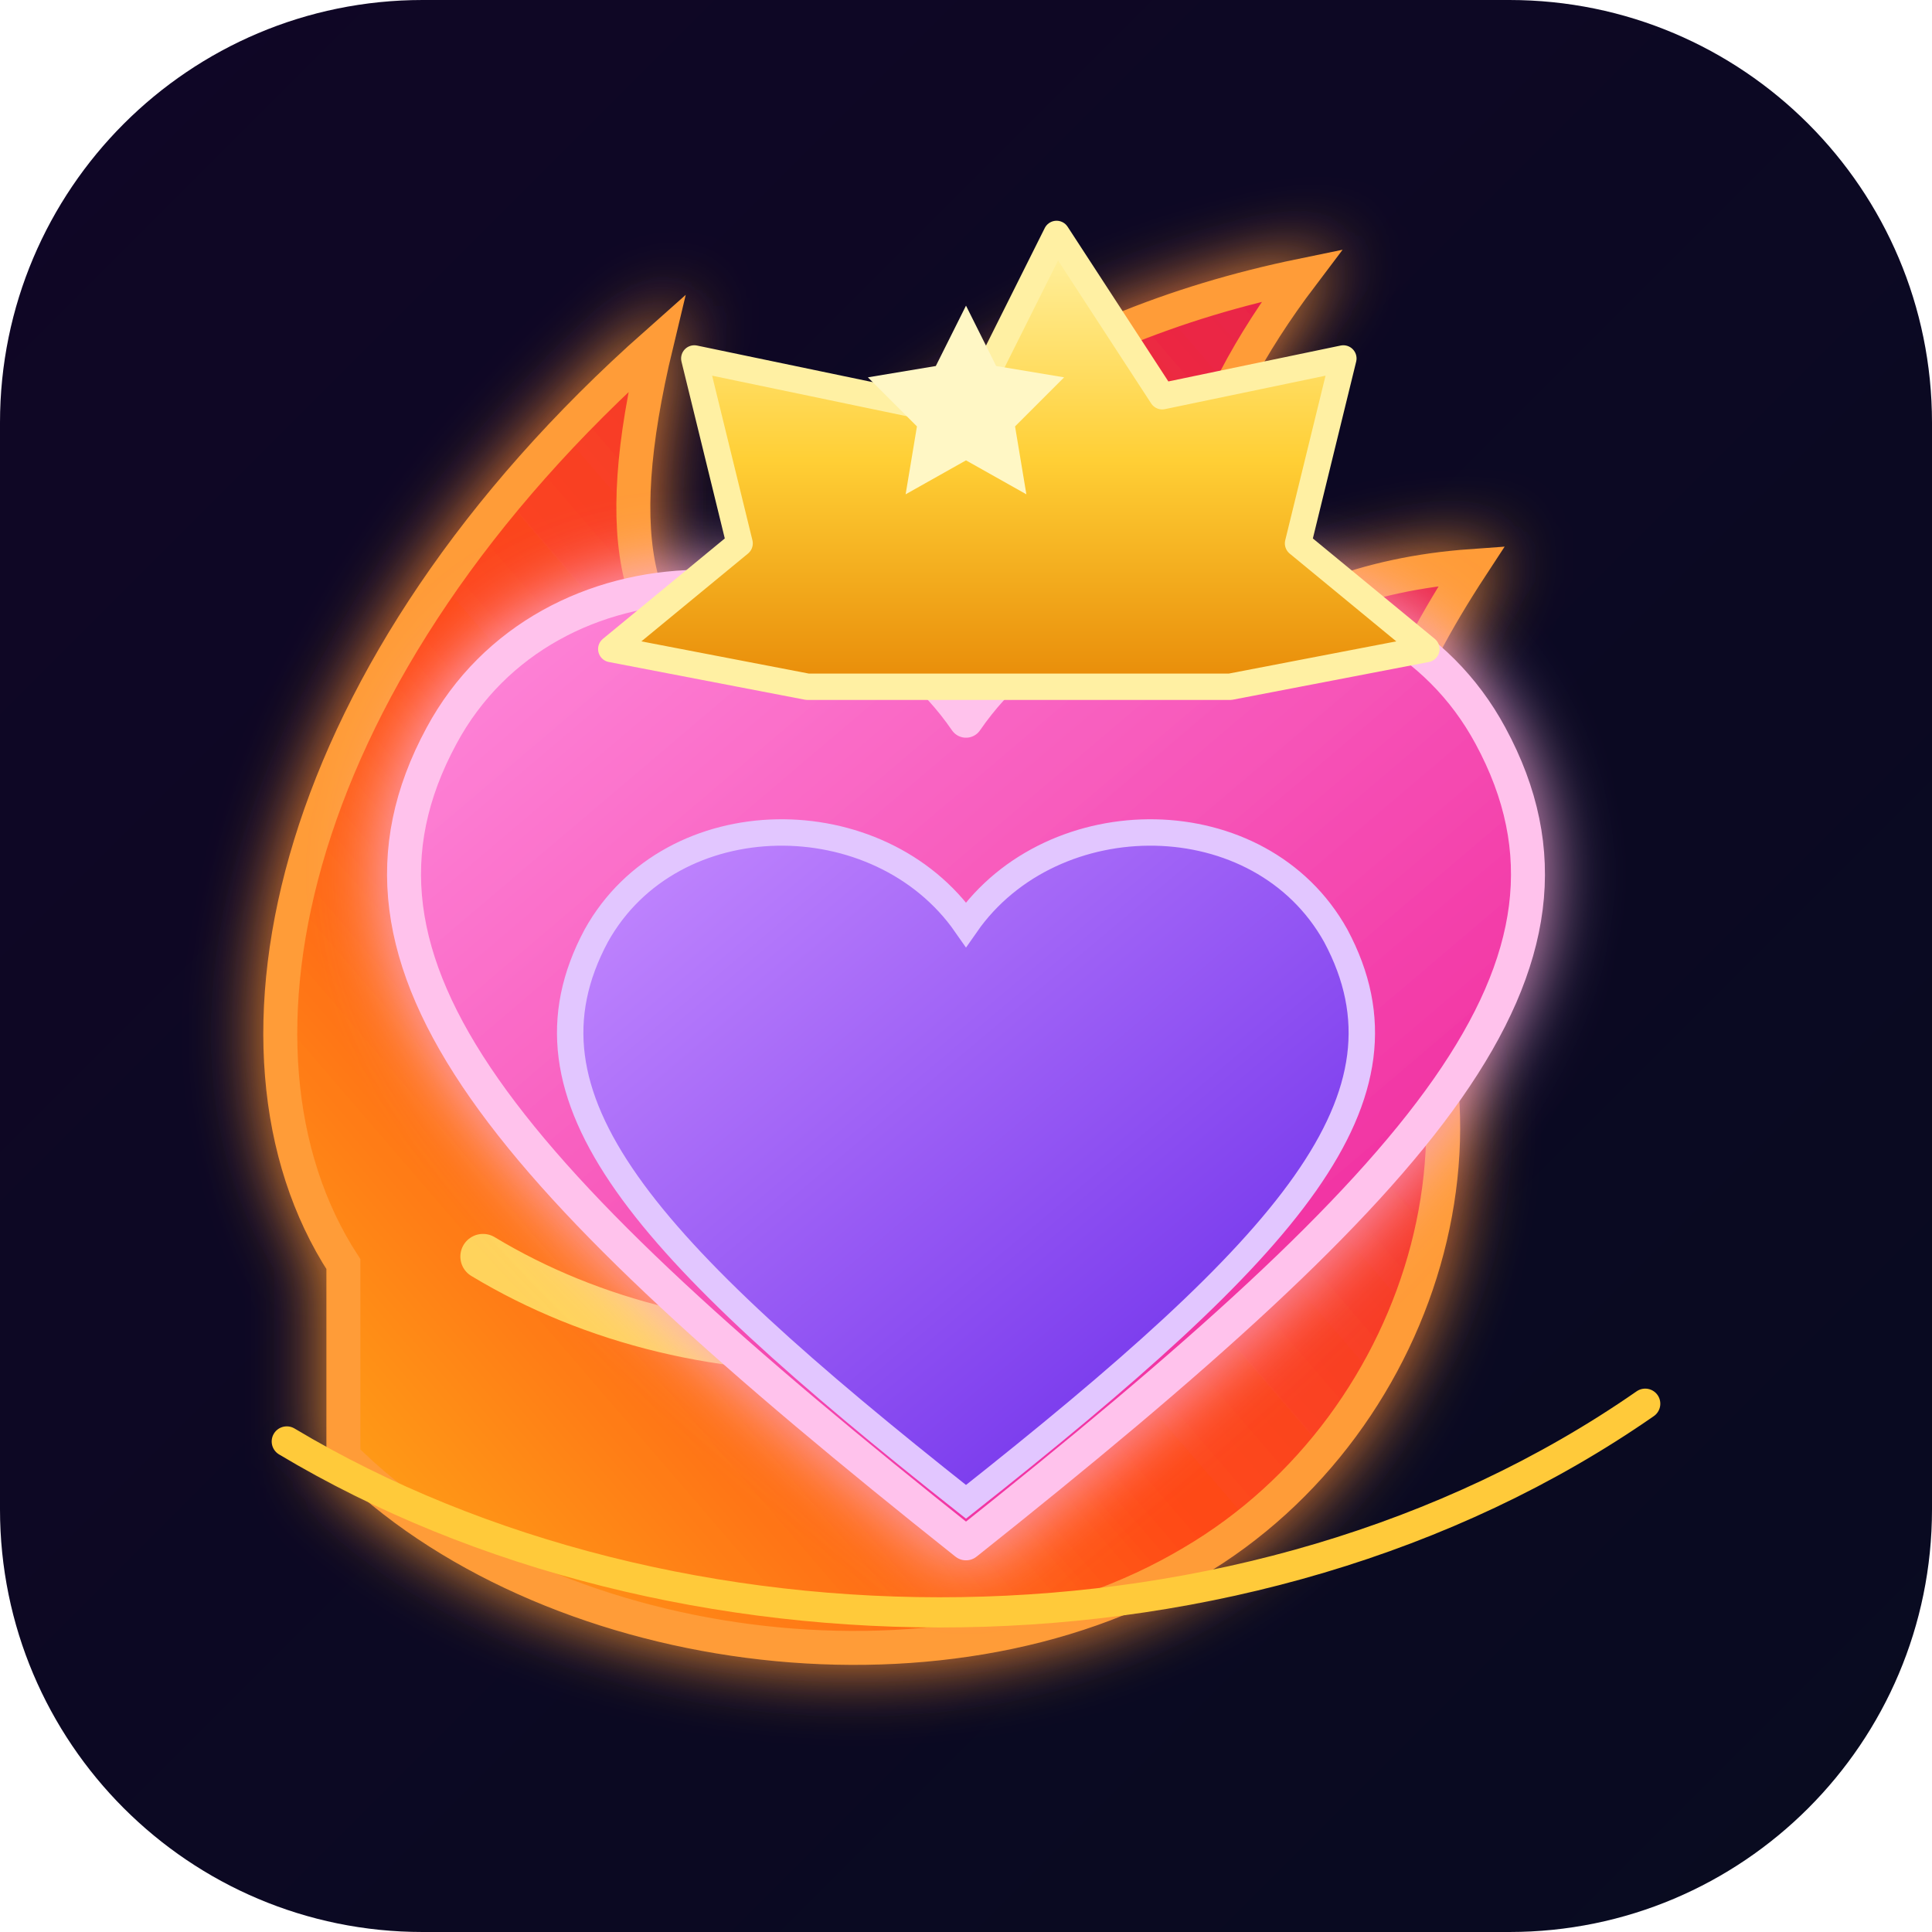
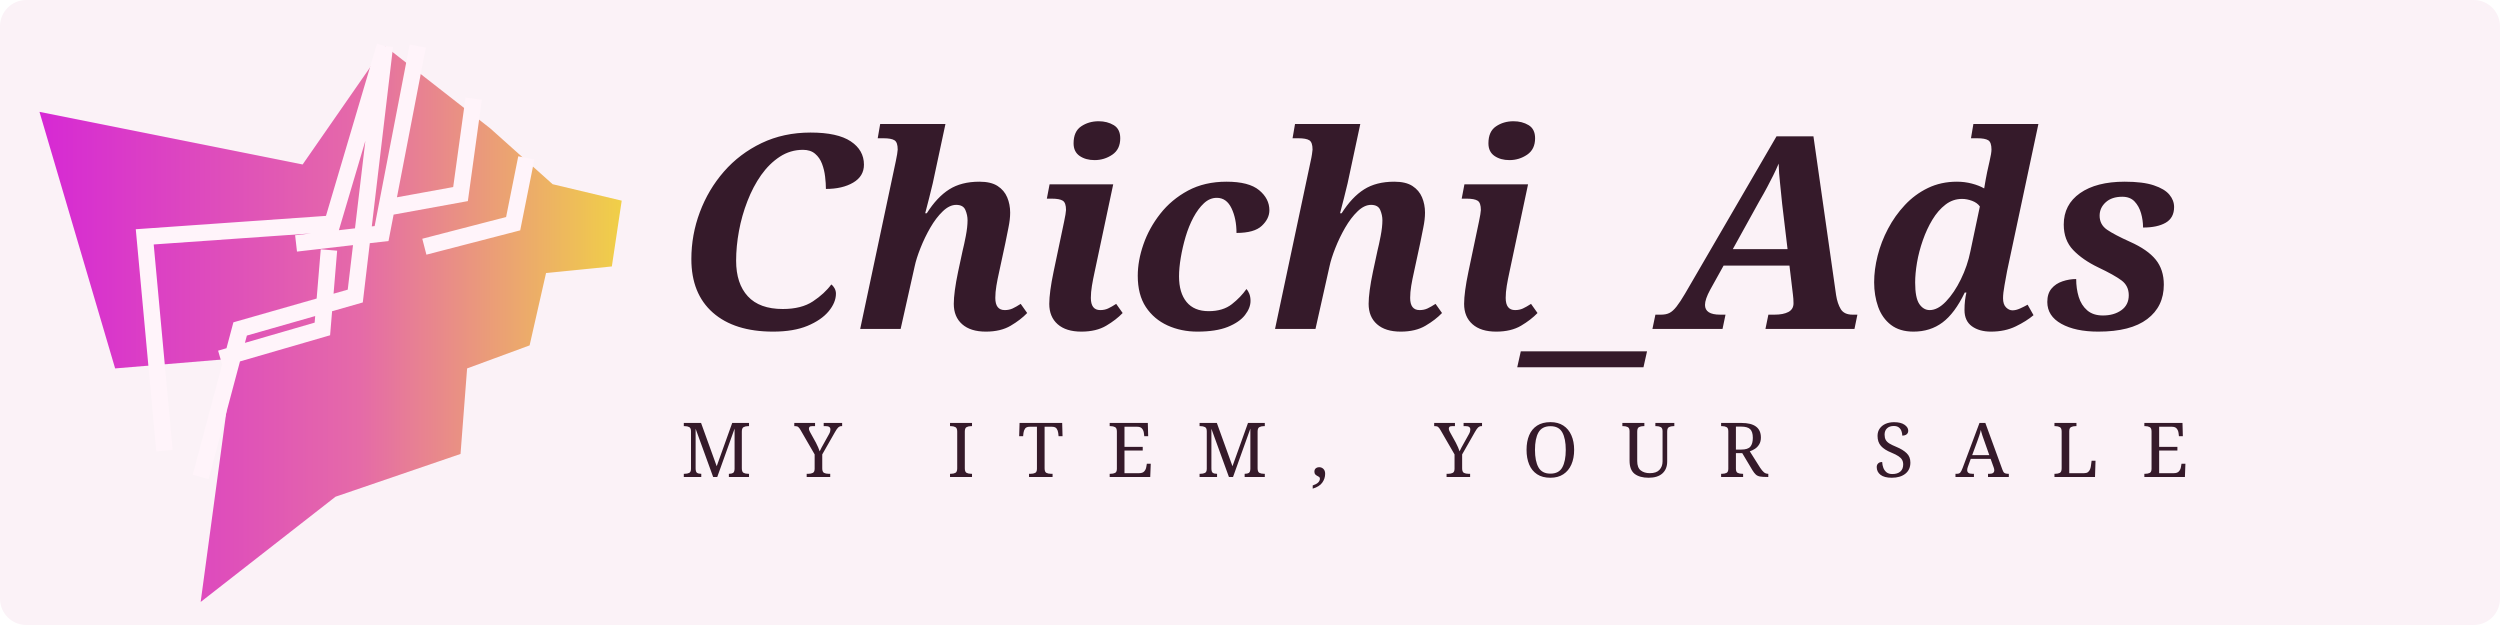
- <svg xmlns="http://www.w3.org/2000/svg" viewBox="0 0 512 512">
+ <svg xmlns="http://www.w3.org/2000/svg" viewBox="0 0 760 190" role="img">
  <defs>
-     <linearGradient id="bg" x2="1" y2="1">
-       <stop stop-color="#100626" />
-       <stop offset="1" stop-color="#080b20" />
+     <linearGradient id="g">
+       <stop stop-color="#d629d4" />
+       <stop offset=".55" stop-color="#e56aa8" />
+       <stop offset="1" stop-color="#f0cf48" />
    </linearGradient>
-     <linearGradient id="flame" x1="0" y1="1" x2="1" y2="0">
-       <stop stop-color="#ffb21a" />
-       <stop offset=".42" stop-color="#ff4b16" />
-       <stop offset="1" stop-color="#e51c52" />
-     </linearGradient>
-     <linearGradient id="h1" x1="0" y1="0" x2="1" y2="1">
-       <stop stop-color="#ff8bdc" />
-       <stop offset="1" stop-color="#ed168f" />
-     </linearGradient>
-     <linearGradient id="h2" x1="0" y1="0" x2="1" y2="1">
-       <stop stop-color="#c68bff" />
-       <stop offset="1" stop-color="#6424e8" />
-     </linearGradient>
-     <linearGradient id="gold" x2="0" y2="1">
-       <stop stop-color="#fff2a5" />
-       <stop offset=".5" stop-color="#ffcf35" />
-       <stop offset="1" stop-color="#e88b08" />
-     </linearGradient>
-     <filter id="glow">
-       <feGaussianBlur stdDeviation="9" result="b" />
-       <feMerge>
-         <feMergeNode in="b" />
-         <feMergeNode in="SourceGraphic" />
-       </feMerge>
-     </filter>
  </defs>
-   <rect width="512" height="512" rx="112" fill="url(#bg)" />
-   <path d="M91 335C54 278 77 177 174 91c-13 54-5 79 20 92 28-60 83-96 151-110-28 37-38 72-26 104 20-16 43-25 71-27-19 29-30 56-29 83 43 57 18 144-45 181-67 40-172 25-225-28Z" fill="url(#flame)" stroke="#ff9c37" stroke-width="9" filter="url(#glow)" />
-   <path d="M128 333c58 35 143 35 205-17 24-20 36-47 36-77" fill="none" stroke="#ffd35c" stroke-width="12" stroke-linecap="round" />
-   <path d="M256 191c-33-48-111-48-139 4-33 61 17 117 139 214 122-97 172-153 139-214-28-52-106-52-139-4Z" fill="url(#h1)" stroke="#ffc2ec" stroke-width="9" stroke-linejoin="round" filter="url(#glow)" />
-   <path d="M256 245c-23-33-78-33-98 3-23 43 12 82 98 150 86-68 121-107 98-150-20-36-75-36-98-3Z" fill="url(#h2)" stroke="#e2c6ff" stroke-width="7" />
-   <path d="m256 110 24-48 28 43 48-10-12 49 34 28-52 10H214l-52-10 34-28-12-49 48 10Z" fill="url(#gold)" stroke="#fff0a3" stroke-width="7" stroke-linejoin="round" />
-   <path d="m256 81 8 16 18 3-13 13 3 18-16-9-16 9 3-18-13-13 18-3Z" fill="#fff7c5" />
-   <path d="M76 382c102 61 255 63 360-10" fill="none" stroke="#ffca3a" stroke-width="8" stroke-linecap="round" />
+   <rect width="760" height="190" rx="8" fill="#fbf2f7" />
+   <g transform="translate(12 14)" fill="url(#g)">
+     <path d="M0 20 80 36 105 0 137 25 156 42 177 47 174 67 154 69 149 91 130 98 128 124 90 137 49 169 59 95 23 98Z" />
+     <path fill="none" stroke="#fff4fa" stroke-width="5" d="m105 0-16 54-57 4 6 65m67-123-9 76-35 10-12 45m66-131-11 57-26 3m54-44-4 29-22 4m42-15-4 20-27 7m-29 1-2 24-31 9" />
+   </g>
+   <text x="205" y="100" fill="#351a2a" font-family="Georgia,serif" font-size="82" font-style="italic" font-weight="bold">Chichi_Ads</text>
+   <text x="207" y="145" fill="#351a2a" font-family="Georgia,serif" font-size="23" letter-spacing="13">MY ITEM, YOUR SALE</text>
</svg>
